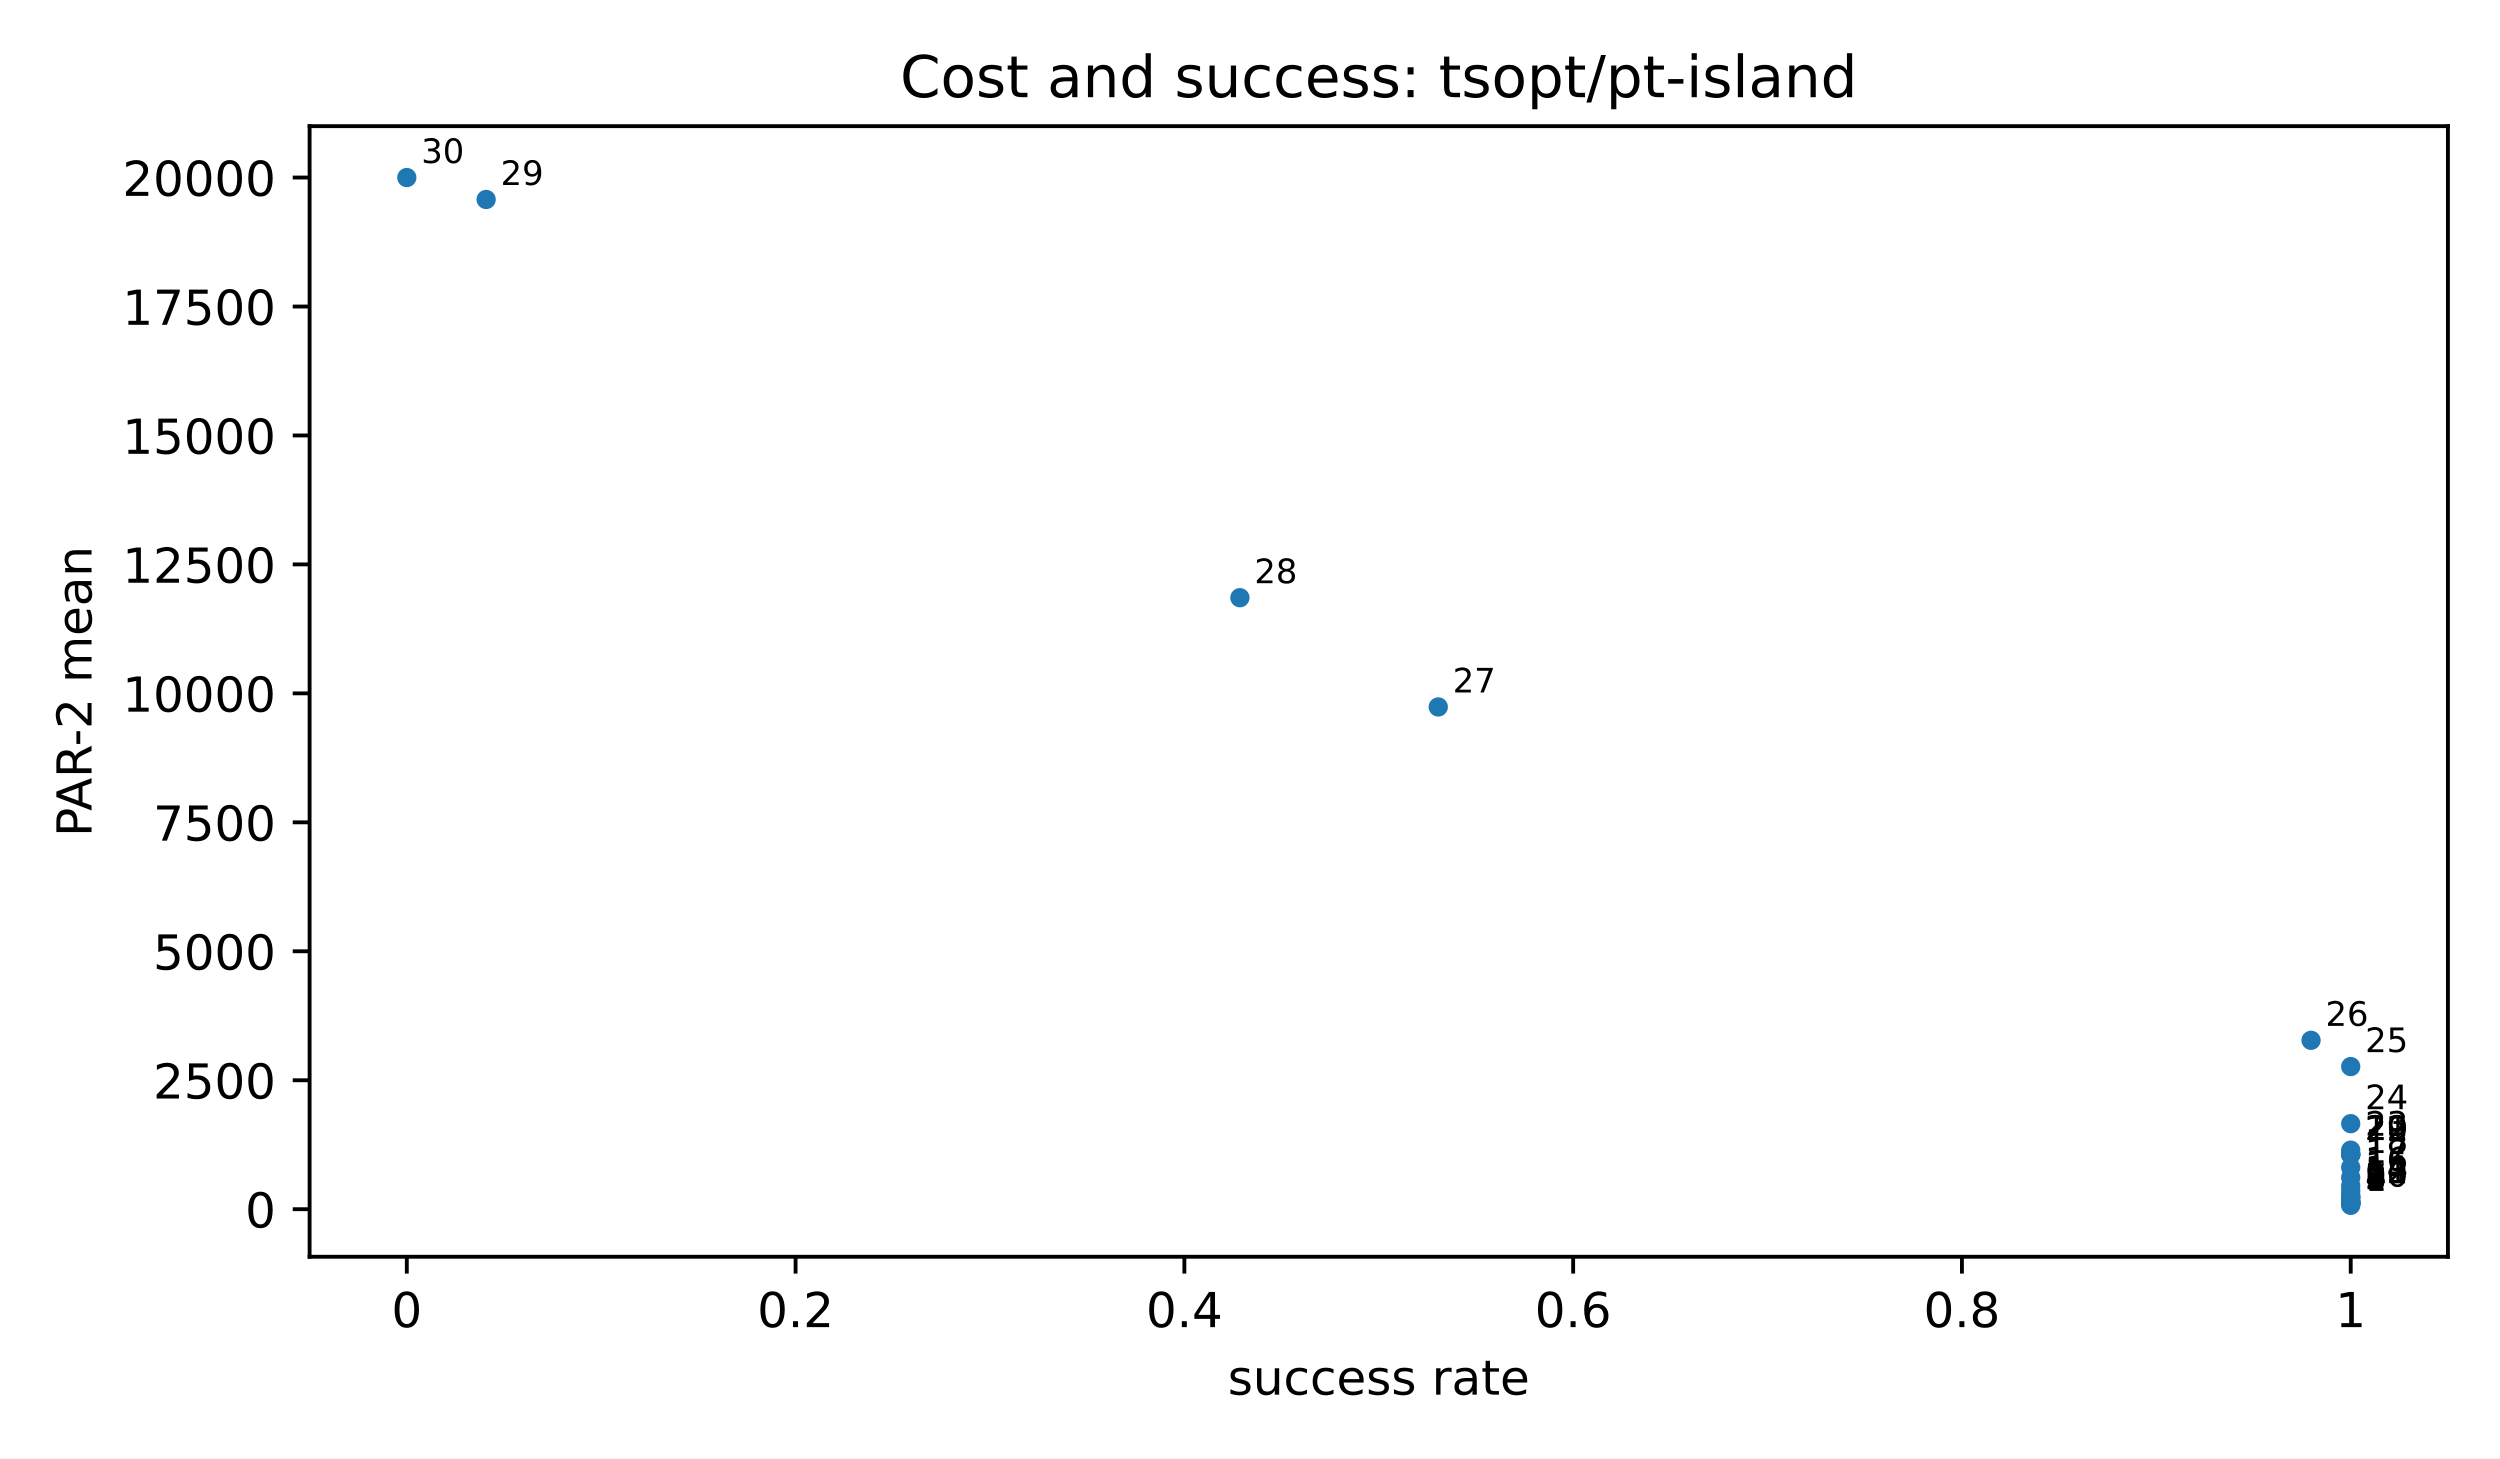
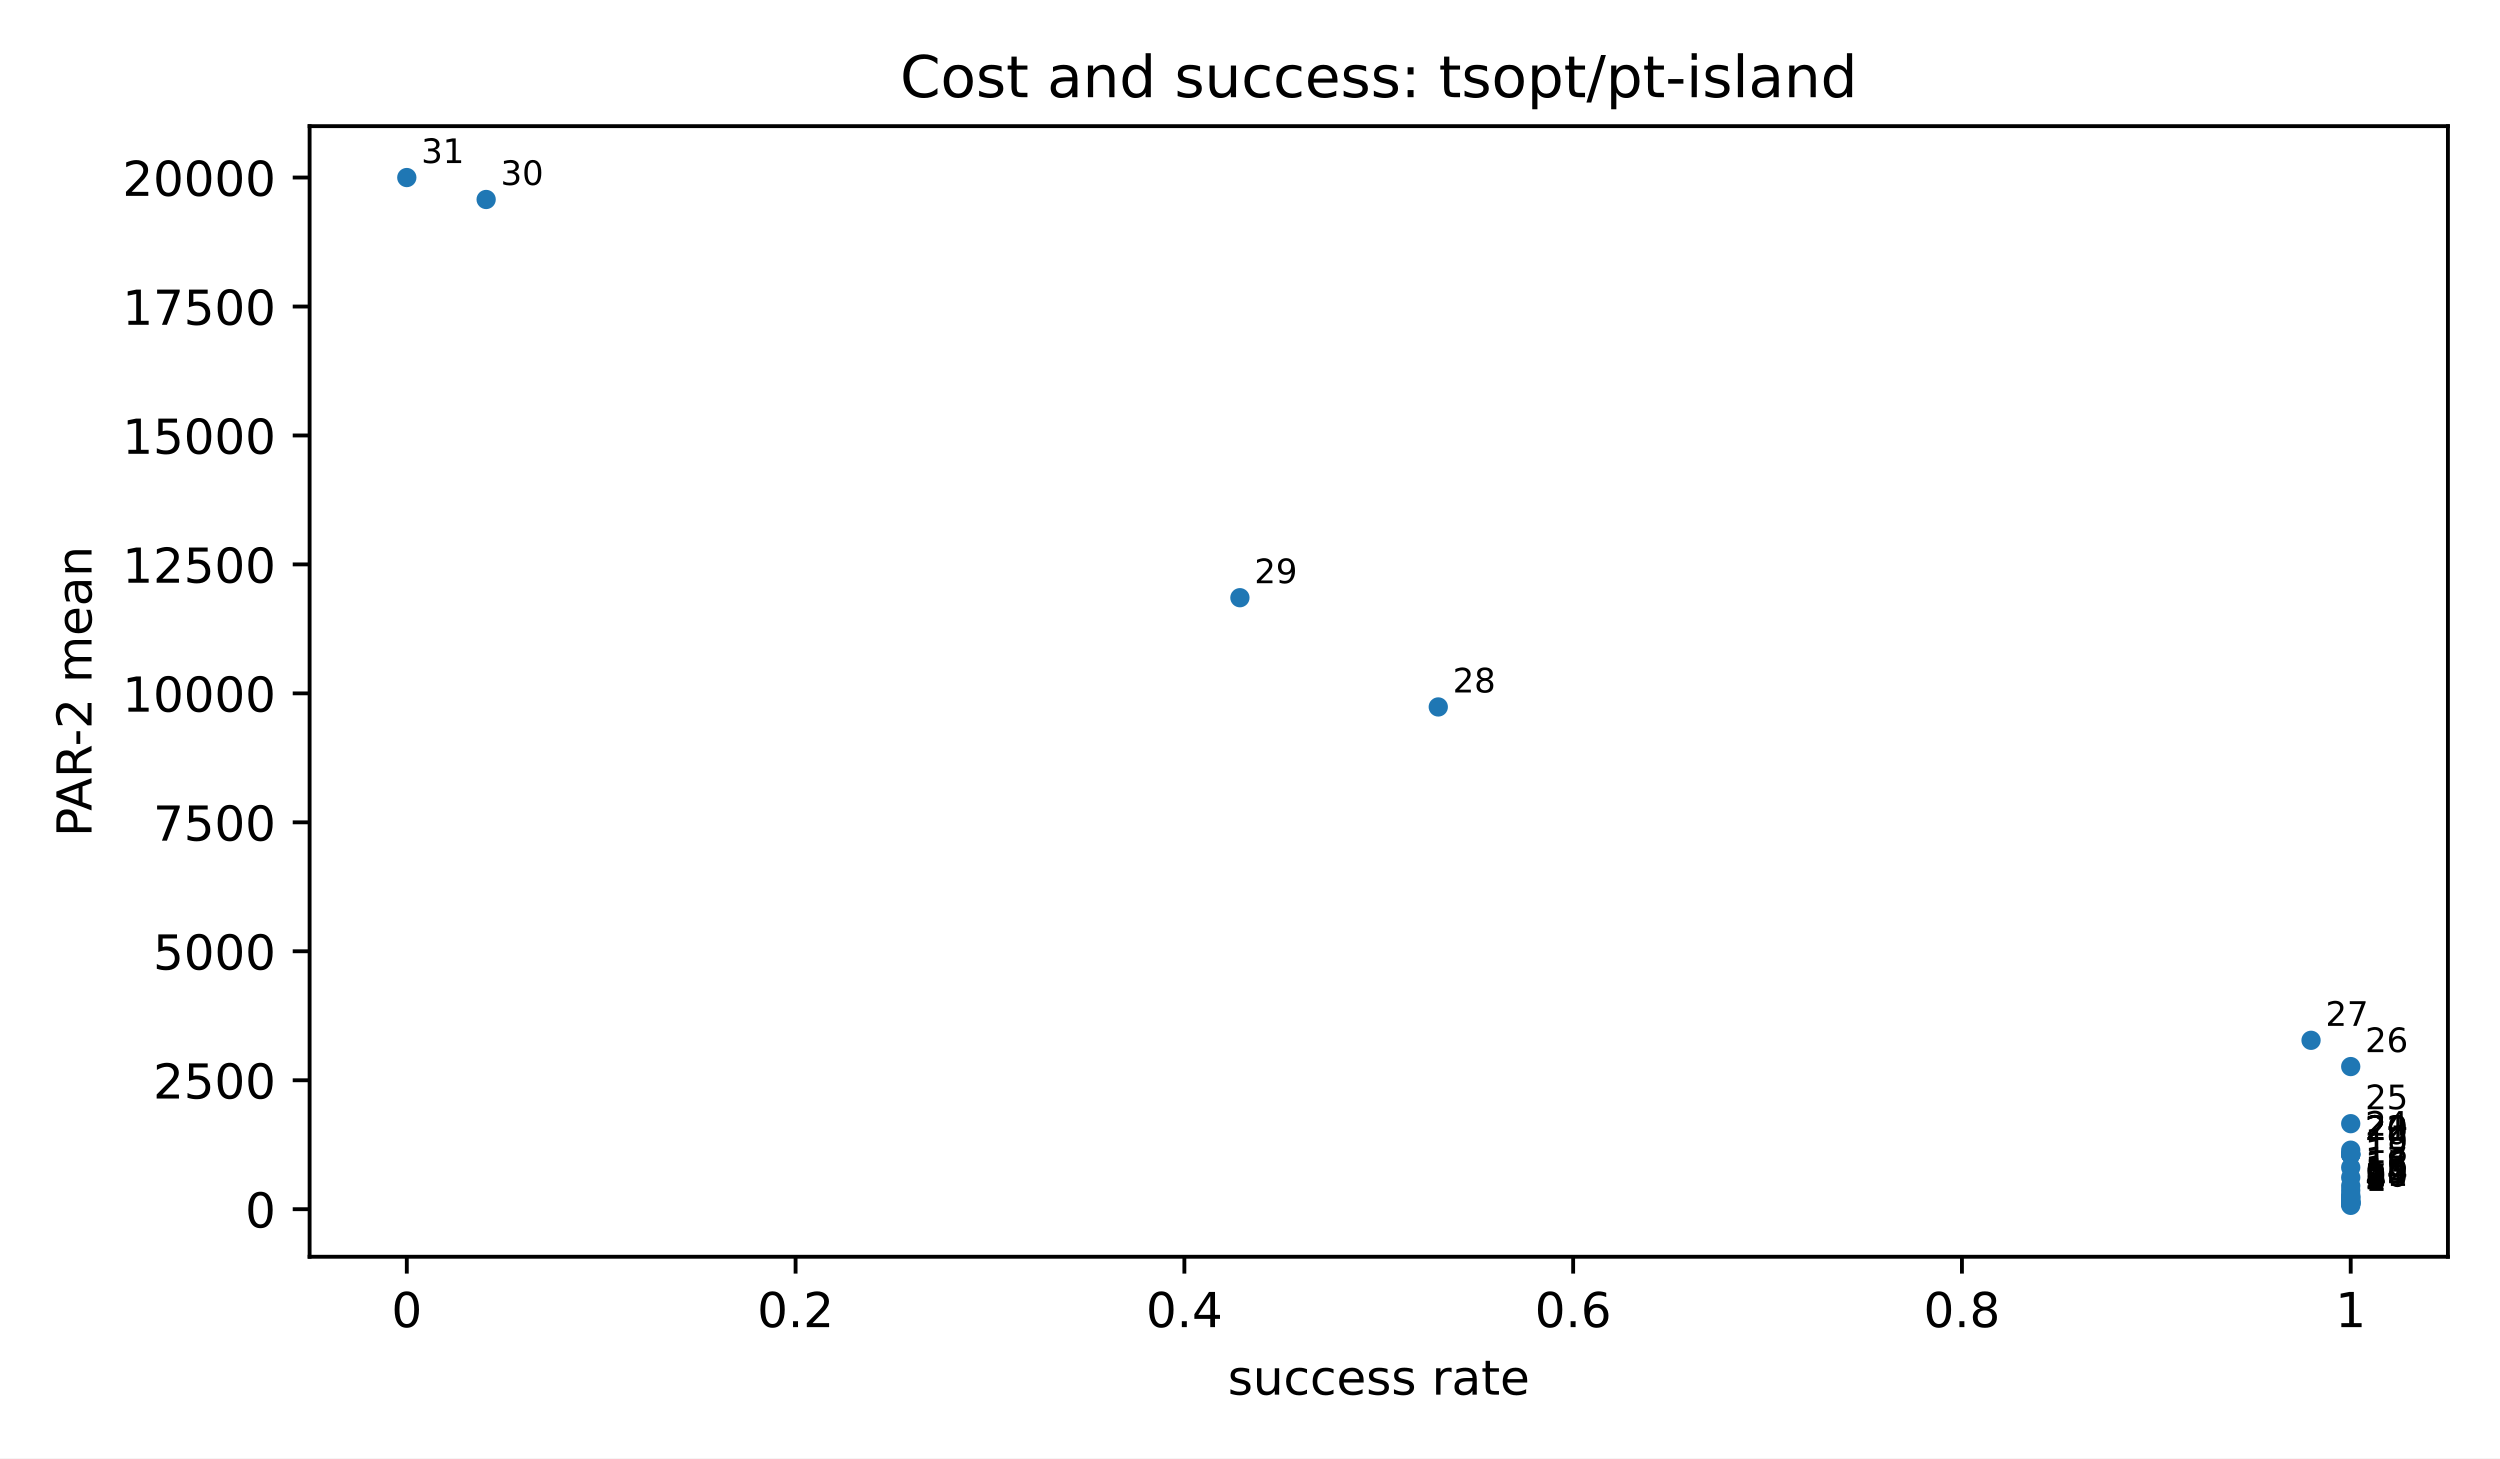
<svg xmlns="http://www.w3.org/2000/svg" xmlns:xlink="http://www.w3.org/1999/xlink" width="518.4pt" height="302.4pt" viewBox="0 0 518.4 302.4" version="1.1">
  <defs>
    <style type="text/css">*{stroke-linejoin: round; stroke-linecap: butt}</style>
  </defs>
  <g id="figure_1">
    <g id="patch_1">
      <path d="M 0 302.4  L 518.4 302.4  L 518.4 0  L 0 0  z " style="fill: #ffffff" />
    </g>
    <g id="axes_1">
      <g id="patch_2">
        <path d="M 64.2 260.6  L 507.6 260.6  L 507.6 26.16  L 64.2 26.16  z " style="fill: #ffffff" />
      </g>
      <g id="PathCollection_1">
        <defs>
          <path id="m2d8934182f" d="M 0 2  C 0.53 2 1.039 1.789 1.414 1.414  C 1.789 1.039 2 0.53 2 0  C 2 -0.53 1.789 -1.039 1.414 -1.414  C 1.039 -1.789 0.53 -2 0 -2  C -0.53 -2 -1.039 -1.789 -1.414 -1.414  C -1.789 -1.039 -2 -0.53 -2 0  C -2 0.53 -1.789 1.039 -1.414 1.414  C -1.039 1.789 -0.53 2 0 2  z " />
        </defs>
        <g clip-path="url(#p3300185fd4)">
          <use xlink:href="#m2d8934182f" x="487.445" y="249.944" style="fill: #1f77b4" />
          <use xlink:href="#m2d8934182f" x="487.445" y="249.6" style="fill: #1f77b4" />
          <use xlink:href="#m2d8934182f" x="487.445" y="249.575" style="fill: #1f77b4" />
          <use xlink:href="#m2d8934182f" x="487.445" y="249.548" style="fill: #1f77b4" />
          <use xlink:href="#m2d8934182f" x="487.445" y="249.509" style="fill: #1f77b4" />
          <use xlink:href="#m2d8934182f" x="487.445" y="249.497" style="fill: #1f77b4" />
          <use xlink:href="#m2d8934182f" x="487.445" y="249.306" style="fill: #1f77b4" />
          <use xlink:href="#m2d8934182f" x="487.445" y="249.29" style="fill: #1f77b4" />
          <use xlink:href="#m2d8934182f" x="487.445" y="249.175" style="fill: #1f77b4" />
          <use xlink:href="#m2d8934182f" x="487.445" y="249.074" style="fill: #1f77b4" />
+           <use xlink:href="#m2d8934182f" x="487.445" y="248.919" style="fill: #1f77b4" />
          <use xlink:href="#m2d8934182f" x="487.445" y="248.347" style="fill: #1f77b4" />
          <use xlink:href="#m2d8934182f" x="487.445" y="248.343" style="fill: #1f77b4" />
          <use xlink:href="#m2d8934182f" x="487.445" y="248.184" style="fill: #1f77b4" />
          <use xlink:href="#m2d8934182f" x="487.445" y="247.726" style="fill: #1f77b4" />
          <use xlink:href="#m2d8934182f" x="487.445" y="246.851" style="fill: #1f77b4" />
          <use xlink:href="#m2d8934182f" x="487.445" y="245.896" style="fill: #1f77b4" />
          <use xlink:href="#m2d8934182f" x="487.445" y="244.164" style="fill: #1f77b4" />
          <use xlink:href="#m2d8934182f" x="487.445" y="242.083" style="fill: #1f77b4" />
          <use xlink:href="#m2d8934182f" x="487.445" y="239.401" style="fill: #1f77b4" />
          <use xlink:href="#m2d8934182f" x="487.445" y="239.394" style="fill: #1f77b4" />
          <use xlink:href="#m2d8934182f" x="487.445" y="239.388" style="fill: #1f77b4" />
          <use xlink:href="#m2d8934182f" x="487.445" y="239.388" style="fill: #1f77b4" />
          <use xlink:href="#m2d8934182f" x="487.445" y="238.499" style="fill: #1f77b4" />
          <use xlink:href="#m2d8934182f" x="487.445" y="233.005" style="fill: #1f77b4" />
          <use xlink:href="#m2d8934182f" x="487.445" y="221.163" style="fill: #1f77b4" />
          <use xlink:href="#m2d8934182f" x="479.219" y="215.718" style="fill: #1f77b4" />
          <use xlink:href="#m2d8934182f" x="298.24" y="146.593" style="fill: #1f77b4" />
          <use xlink:href="#m2d8934182f" x="257.108" y="123.941" style="fill: #1f77b4" />
          <use xlink:href="#m2d8934182f" x="100.807" y="41.364" style="fill: #1f77b4" />
          <use xlink:href="#m2d8934182f" x="84.355" y="36.816" style="fill: #1f77b4" />
        </g>
      </g>
      <g id="matplotlib.axis_1">
        <g id="xtick_1">
          <g id="line2d_1">
            <defs>
              <path id="m8ea4d47d77" d="M 0 0  L 0 3.5  " style="stroke: #000000; stroke-width: 0.8" />
            </defs>
            <g>
              <use xlink:href="#m8ea4d47d77" x="84.355" y="260.6" style="stroke: #000000; stroke-width: 0.8" />
            </g>
          </g>
          <g id="text_1">
            <text style="font-size: 10px; font-family: 'DejaVu Sans', 'Bitstream Vera Sans', 'Computer Modern Sans Serif', 'Lucida Grande', 'Verdana', 'Geneva', 'Lucid', 'Arial', 'Helvetica', 'Avant Garde', sans-serif; text-anchor: middle" x="84.355" y="275.198" transform="rotate(-0 84.35455 275.1977)">0</text>
          </g>
        </g>
        <g id="xtick_2">
          <g id="line2d_2">
            <g>
              <use xlink:href="#m8ea4d47d77" x="164.973" y="260.6" style="stroke: #000000; stroke-width: 0.8" />
            </g>
          </g>
          <g id="text_2">
            <text style="font-size: 10px; font-family: 'DejaVu Sans', 'Bitstream Vera Sans', 'Computer Modern Sans Serif', 'Lucida Grande', 'Verdana', 'Geneva', 'Lucid', 'Arial', 'Helvetica', 'Avant Garde', sans-serif; text-anchor: middle" x="164.973" y="275.198" transform="rotate(-0 164.9727 275.1977)">0.2</text>
          </g>
        </g>
        <g id="xtick_3">
          <g id="line2d_3">
            <g>
              <use xlink:href="#m8ea4d47d77" x="245.591" y="260.6" style="stroke: #000000; stroke-width: 0.8" />
            </g>
          </g>
          <g id="text_3">
            <text style="font-size: 10px; font-family: 'DejaVu Sans', 'Bitstream Vera Sans', 'Computer Modern Sans Serif', 'Lucida Grande', 'Verdana', 'Geneva', 'Lucid', 'Arial', 'Helvetica', 'Avant Garde', sans-serif; text-anchor: middle" x="245.591" y="275.198" transform="rotate(-0 245.5909 275.1977)">0.4</text>
          </g>
        </g>
        <g id="xtick_4">
          <g id="line2d_4">
            <g>
              <use xlink:href="#m8ea4d47d77" x="326.209" y="260.6" style="stroke: #000000; stroke-width: 0.8" />
            </g>
          </g>
          <g id="text_4">
            <text style="font-size: 10px; font-family: 'DejaVu Sans', 'Bitstream Vera Sans', 'Computer Modern Sans Serif', 'Lucida Grande', 'Verdana', 'Geneva', 'Lucid', 'Arial', 'Helvetica', 'Avant Garde', sans-serif; text-anchor: middle" x="326.209" y="275.198" transform="rotate(-0 326.2091 275.1977)">0.6</text>
          </g>
        </g>
        <g id="xtick_5">
          <g id="line2d_5">
            <g>
              <use xlink:href="#m8ea4d47d77" x="406.827" y="260.6" style="stroke: #000000; stroke-width: 0.8" />
            </g>
          </g>
          <g id="text_5">
            <text style="font-size: 10px; font-family: 'DejaVu Sans', 'Bitstream Vera Sans', 'Computer Modern Sans Serif', 'Lucida Grande', 'Verdana', 'Geneva', 'Lucid', 'Arial', 'Helvetica', 'Avant Garde', sans-serif; text-anchor: middle" x="406.827" y="275.198" transform="rotate(-0 406.8273 275.1977)">0.8</text>
          </g>
        </g>
        <g id="xtick_6">
          <g id="line2d_6">
            <g>
              <use xlink:href="#m8ea4d47d77" x="487.445" y="260.6" style="stroke: #000000; stroke-width: 0.8" />
            </g>
          </g>
          <g id="text_6">
            <text style="font-size: 10px; font-family: 'DejaVu Sans', 'Bitstream Vera Sans', 'Computer Modern Sans Serif', 'Lucida Grande', 'Verdana', 'Geneva', 'Lucid', 'Arial', 'Helvetica', 'Avant Garde', sans-serif; text-anchor: middle" x="487.445" y="275.198" transform="rotate(-0 487.4455 275.1977)">1</text>
          </g>
        </g>
        <g id="text_7">
          <text style="font-size: 10px; font-family: 'DejaVu Sans', 'Bitstream Vera Sans', 'Computer Modern Sans Serif', 'Lucida Grande', 'Verdana', 'Geneva', 'Lucid', 'Arial', 'Helvetica', 'Avant Garde', sans-serif; text-anchor: middle" x="285.9" y="289.198" transform="rotate(-0 285.9 289.1977)">success rate</text>
        </g>
      </g>
      <g id="matplotlib.axis_2">
        <g id="ytick_1">
          <g id="line2d_7">
            <defs>
              <path id="md659df78fa" d="M 0 0  L -3.5 0  " style="stroke: #000000; stroke-width: 0.8" />
            </defs>
            <g>
              <use xlink:href="#md659df78fa" x="64.2" y="250.738" style="stroke: #000000; stroke-width: 0.8" />
            </g>
          </g>
          <g id="text_8">
            <text style="font-size: 10px; font-family: 'DejaVu Sans', 'Bitstream Vera Sans', 'Computer Modern Sans Serif', 'Lucida Grande', 'Verdana', 'Geneva', 'Lucid', 'Arial', 'Helvetica', 'Avant Garde', sans-serif; text-anchor: end" x="57.2" y="254.537" transform="rotate(-0 57.2 254.537)">0</text>
          </g>
        </g>
        <g id="ytick_2">
          <g id="line2d_8">
            <g>
              <use xlink:href="#md659df78fa" x="64.2" y="223.998" style="stroke: #000000; stroke-width: 0.8" />
            </g>
          </g>
          <g id="text_9">
            <text style="font-size: 10px; font-family: 'DejaVu Sans', 'Bitstream Vera Sans', 'Computer Modern Sans Serif', 'Lucida Grande', 'Verdana', 'Geneva', 'Lucid', 'Arial', 'Helvetica', 'Avant Garde', sans-serif; text-anchor: end" x="57.2" y="227.797" transform="rotate(-0 57.2 227.7968)">2500</text>
          </g>
        </g>
        <g id="ytick_3">
          <g id="line2d_9">
            <g>
              <use xlink:href="#md659df78fa" x="64.2" y="197.258" style="stroke: #000000; stroke-width: 0.8" />
            </g>
          </g>
          <g id="text_10">
            <text style="font-size: 10px; font-family: 'DejaVu Sans', 'Bitstream Vera Sans', 'Computer Modern Sans Serif', 'Lucida Grande', 'Verdana', 'Geneva', 'Lucid', 'Arial', 'Helvetica', 'Avant Garde', sans-serif; text-anchor: end" x="57.2" y="201.057" transform="rotate(-0 57.2 201.0566)">5000</text>
          </g>
        </g>
        <g id="ytick_4">
          <g id="line2d_10">
            <g>
              <use xlink:href="#md659df78fa" x="64.2" y="170.518" style="stroke: #000000; stroke-width: 0.8" />
            </g>
          </g>
          <g id="text_11">
            <text style="font-size: 10px; font-family: 'DejaVu Sans', 'Bitstream Vera Sans', 'Computer Modern Sans Serif', 'Lucida Grande', 'Verdana', 'Geneva', 'Lucid', 'Arial', 'Helvetica', 'Avant Garde', sans-serif; text-anchor: end" x="57.2" y="174.316" transform="rotate(-0 57.2 174.3163)">7500</text>
          </g>
        </g>
        <g id="ytick_5">
          <g id="line2d_11">
            <g>
              <use xlink:href="#md659df78fa" x="64.2" y="143.777" style="stroke: #000000; stroke-width: 0.8" />
            </g>
          </g>
          <g id="text_12">
            <text style="font-size: 10px; font-family: 'DejaVu Sans', 'Bitstream Vera Sans', 'Computer Modern Sans Serif', 'Lucida Grande', 'Verdana', 'Geneva', 'Lucid', 'Arial', 'Helvetica', 'Avant Garde', sans-serif; text-anchor: end" x="57.2" y="147.576" transform="rotate(-0 57.2 147.5761)">10000</text>
          </g>
        </g>
        <g id="ytick_6">
          <g id="line2d_12">
            <g>
              <use xlink:href="#md659df78fa" x="64.2" y="117.037" style="stroke: #000000; stroke-width: 0.8" />
            </g>
          </g>
          <g id="text_13">
            <text style="font-size: 10px; font-family: 'DejaVu Sans', 'Bitstream Vera Sans', 'Computer Modern Sans Serif', 'Lucida Grande', 'Verdana', 'Geneva', 'Lucid', 'Arial', 'Helvetica', 'Avant Garde', sans-serif; text-anchor: end" x="57.2" y="120.836" transform="rotate(-0 57.2 120.8359)">12500</text>
          </g>
        </g>
        <g id="ytick_7">
          <g id="line2d_13">
            <g>
              <use xlink:href="#md659df78fa" x="64.2" y="90.297" style="stroke: #000000; stroke-width: 0.8" />
            </g>
          </g>
          <g id="text_14">
            <text style="font-size: 10px; font-family: 'DejaVu Sans', 'Bitstream Vera Sans', 'Computer Modern Sans Serif', 'Lucida Grande', 'Verdana', 'Geneva', 'Lucid', 'Arial', 'Helvetica', 'Avant Garde', sans-serif; text-anchor: end" x="57.2" y="94.096" transform="rotate(-0 57.2 94.09565)">15000</text>
          </g>
        </g>
        <g id="ytick_8">
          <g id="line2d_14">
            <g>
              <use xlink:href="#md659df78fa" x="64.2" y="63.557" style="stroke: #000000; stroke-width: 0.8" />
            </g>
          </g>
          <g id="text_15">
            <text style="font-size: 10px; font-family: 'DejaVu Sans', 'Bitstream Vera Sans', 'Computer Modern Sans Serif', 'Lucida Grande', 'Verdana', 'Geneva', 'Lucid', 'Arial', 'Helvetica', 'Avant Garde', sans-serif; text-anchor: end" x="57.2" y="67.355" transform="rotate(-0 57.2 67.35542)">17500</text>
          </g>
        </g>
        <g id="ytick_9">
          <g id="line2d_15">
            <g>
              <use xlink:href="#md659df78fa" x="64.2" y="36.816" style="stroke: #000000; stroke-width: 0.8" />
            </g>
          </g>
          <g id="text_16">
            <text style="font-size: 10px; font-family: 'DejaVu Sans', 'Bitstream Vera Sans', 'Computer Modern Sans Serif', 'Lucida Grande', 'Verdana', 'Geneva', 'Lucid', 'Arial', 'Helvetica', 'Avant Garde', sans-serif; text-anchor: end" x="57.2" y="40.615" transform="rotate(-0 57.2 40.61519)">20000</text>
          </g>
        </g>
        <g id="text_17">
          <text style="font-size: 10px; font-family: 'DejaVu Sans', 'Bitstream Vera Sans', 'Computer Modern Sans Serif', 'Lucida Grande', 'Verdana', 'Geneva', 'Lucid', 'Arial', 'Helvetica', 'Avant Garde', sans-serif; text-anchor: middle" x="18.985" y="143.38" transform="rotate(-90 18.98516 143.38)">PAR-2 mean</text>
        </g>
      </g>
      <g id="patch_3">
        <path d="M 64.2 260.6  L 64.2 26.16  " style="fill: none; stroke: #000000; stroke-width: 0.8; stroke-linejoin: miter; stroke-linecap: square" />
      </g>
      <g id="patch_4">
        <path d="M 507.6 260.6  L 507.6 26.16  " style="fill: none; stroke: #000000; stroke-width: 0.8; stroke-linejoin: miter; stroke-linecap: square" />
      </g>
      <g id="patch_5">
        <path d="M 64.2 260.6  L 507.6 260.6  " style="fill: none; stroke: #000000; stroke-width: 0.8; stroke-linejoin: miter; stroke-linecap: square" />
      </g>
      <g id="patch_6">
        <path d="M 64.2 26.16  L 507.6 26.16  " style="fill: none; stroke: #000000; stroke-width: 0.8; stroke-linejoin: miter; stroke-linecap: square" />
      </g>
      <g id="text_18">
        <text style="font-size: 7px; font-family: 'DejaVu Sans', 'Bitstream Vera Sans', 'Computer Modern Sans Serif', 'Lucida Grande', 'Verdana', 'Geneva', 'Lucid', 'Arial', 'Helvetica', 'Avant Garde', sans-serif; text-anchor: start" x="490.445" y="246.944" transform="rotate(-0 490.4455 246.9436)">1</text>
      </g>
      <g id="text_19">
        <text style="font-size: 7px; font-family: 'DejaVu Sans', 'Bitstream Vera Sans', 'Computer Modern Sans Serif', 'Lucida Grande', 'Verdana', 'Geneva', 'Lucid', 'Arial', 'Helvetica', 'Avant Garde', sans-serif; text-anchor: start" x="490.445" y="246.6" transform="rotate(-0 490.4455 246.6003)">2</text>
      </g>
      <g id="text_20">
        <text style="font-size: 7px; font-family: 'DejaVu Sans', 'Bitstream Vera Sans', 'Computer Modern Sans Serif', 'Lucida Grande', 'Verdana', 'Geneva', 'Lucid', 'Arial', 'Helvetica', 'Avant Garde', sans-serif; text-anchor: start" x="490.445" y="246.575" transform="rotate(-0 490.4455 246.5745)">3</text>
      </g>
      <g id="text_21">
        <text style="font-size: 7px; font-family: 'DejaVu Sans', 'Bitstream Vera Sans', 'Computer Modern Sans Serif', 'Lucida Grande', 'Verdana', 'Geneva', 'Lucid', 'Arial', 'Helvetica', 'Avant Garde', sans-serif; text-anchor: start" x="490.445" y="246.548" transform="rotate(-0 490.4455 246.5481)">4</text>
      </g>
      <g id="text_22">
        <text style="font-size: 7px; font-family: 'DejaVu Sans', 'Bitstream Vera Sans', 'Computer Modern Sans Serif', 'Lucida Grande', 'Verdana', 'Geneva', 'Lucid', 'Arial', 'Helvetica', 'Avant Garde', sans-serif; text-anchor: start" x="490.445" y="246.509" transform="rotate(-0 490.4455 246.5086)">5</text>
      </g>
      <g id="text_23">
        <text style="font-size: 7px; font-family: 'DejaVu Sans', 'Bitstream Vera Sans', 'Computer Modern Sans Serif', 'Lucida Grande', 'Verdana', 'Geneva', 'Lucid', 'Arial', 'Helvetica', 'Avant Garde', sans-serif; text-anchor: start" x="490.445" y="246.497" transform="rotate(-0 490.4455 246.4968)">6</text>
      </g>
      <g id="text_24">
        <text style="font-size: 7px; font-family: 'DejaVu Sans', 'Bitstream Vera Sans', 'Computer Modern Sans Serif', 'Lucida Grande', 'Verdana', 'Geneva', 'Lucid', 'Arial', 'Helvetica', 'Avant Garde', sans-serif; text-anchor: start" x="490.445" y="246.306" transform="rotate(-0 490.4455 246.306)">7</text>
      </g>
      <g id="text_25">
        <text style="font-size: 7px; font-family: 'DejaVu Sans', 'Bitstream Vera Sans', 'Computer Modern Sans Serif', 'Lucida Grande', 'Verdana', 'Geneva', 'Lucid', 'Arial', 'Helvetica', 'Avant Garde', sans-serif; text-anchor: start" x="490.445" y="246.29" transform="rotate(-0 490.4455 246.2899)">8</text>
      </g>
      <g id="text_26">
        <text style="font-size: 7px; font-family: 'DejaVu Sans', 'Bitstream Vera Sans', 'Computer Modern Sans Serif', 'Lucida Grande', 'Verdana', 'Geneva', 'Lucid', 'Arial', 'Helvetica', 'Avant Garde', sans-serif; text-anchor: start" x="490.445" y="246.175" transform="rotate(-0 490.4455 246.1748)">9</text>
      </g>
      <g id="text_27">
        <text style="font-size: 7px; font-family: 'DejaVu Sans', 'Bitstream Vera Sans', 'Computer Modern Sans Serif', 'Lucida Grande', 'Verdana', 'Geneva', 'Lucid', 'Arial', 'Helvetica', 'Avant Garde', sans-serif; text-anchor: start" x="490.445" y="246.074" transform="rotate(-0 490.4455 246.0742)">10</text>
      </g>
      <g id="text_28">
-         <text style="font-size: 7px; font-family: 'DejaVu Sans', 'Bitstream Vera Sans', 'Computer Modern Sans Serif', 'Lucida Grande', 'Verdana', 'Geneva', 'Lucid', 'Arial', 'Helvetica', 'Avant Garde', sans-serif; text-anchor: start" x="490.445" y="245.347" transform="rotate(-0 490.4455 245.3466)">11</text>
+         <text style="font-size: 7px; font-family: 'DejaVu Sans', 'Bitstream Vera Sans', 'Computer Modern Sans Serif', 'Lucida Grande', 'Verdana', 'Geneva', 'Lucid', 'Arial', 'Helvetica', 'Avant Garde', sans-serif; text-anchor: start" x="490.445" y="245.919" transform="rotate(-0 490.4455 245.9186)">11</text>
      </g>
      <g id="text_29">
-         <text style="font-size: 7px; font-family: 'DejaVu Sans', 'Bitstream Vera Sans', 'Computer Modern Sans Serif', 'Lucida Grande', 'Verdana', 'Geneva', 'Lucid', 'Arial', 'Helvetica', 'Avant Garde', sans-serif; text-anchor: start" x="490.445" y="245.343" transform="rotate(-0 490.4455 245.3434)">12</text>
+         <text style="font-size: 7px; font-family: 'DejaVu Sans', 'Bitstream Vera Sans', 'Computer Modern Sans Serif', 'Lucida Grande', 'Verdana', 'Geneva', 'Lucid', 'Arial', 'Helvetica', 'Avant Garde', sans-serif; text-anchor: start" x="490.445" y="245.347" transform="rotate(-0 490.4455 245.3466)">12</text>
      </g>
      <g id="text_30">
-         <text style="font-size: 7px; font-family: 'DejaVu Sans', 'Bitstream Vera Sans', 'Computer Modern Sans Serif', 'Lucida Grande', 'Verdana', 'Geneva', 'Lucid', 'Arial', 'Helvetica', 'Avant Garde', sans-serif; text-anchor: start" x="490.445" y="245.184" transform="rotate(-0 490.4455 245.1836)">13</text>
+         <text style="font-size: 7px; font-family: 'DejaVu Sans', 'Bitstream Vera Sans', 'Computer Modern Sans Serif', 'Lucida Grande', 'Verdana', 'Geneva', 'Lucid', 'Arial', 'Helvetica', 'Avant Garde', sans-serif; text-anchor: start" x="490.445" y="245.343" transform="rotate(-0 490.4455 245.3434)">13</text>
      </g>
      <g id="text_31">
-         <text style="font-size: 7px; font-family: 'DejaVu Sans', 'Bitstream Vera Sans', 'Computer Modern Sans Serif', 'Lucida Grande', 'Verdana', 'Geneva', 'Lucid', 'Arial', 'Helvetica', 'Avant Garde', sans-serif; text-anchor: start" x="490.445" y="244.726" transform="rotate(-0 490.4455 244.7263)">14</text>
+         <text style="font-size: 7px; font-family: 'DejaVu Sans', 'Bitstream Vera Sans', 'Computer Modern Sans Serif', 'Lucida Grande', 'Verdana', 'Geneva', 'Lucid', 'Arial', 'Helvetica', 'Avant Garde', sans-serif; text-anchor: start" x="490.445" y="245.184" transform="rotate(-0 490.4455 245.1836)">14</text>
      </g>
      <g id="text_32">
-         <text style="font-size: 7px; font-family: 'DejaVu Sans', 'Bitstream Vera Sans', 'Computer Modern Sans Serif', 'Lucida Grande', 'Verdana', 'Geneva', 'Lucid', 'Arial', 'Helvetica', 'Avant Garde', sans-serif; text-anchor: start" x="490.445" y="243.851" transform="rotate(-0 490.4455 243.8512)">15</text>
+         <text style="font-size: 7px; font-family: 'DejaVu Sans', 'Bitstream Vera Sans', 'Computer Modern Sans Serif', 'Lucida Grande', 'Verdana', 'Geneva', 'Lucid', 'Arial', 'Helvetica', 'Avant Garde', sans-serif; text-anchor: start" x="490.445" y="244.726" transform="rotate(-0 490.4455 244.7263)">15</text>
      </g>
      <g id="text_33">
-         <text style="font-size: 7px; font-family: 'DejaVu Sans', 'Bitstream Vera Sans', 'Computer Modern Sans Serif', 'Lucida Grande', 'Verdana', 'Geneva', 'Lucid', 'Arial', 'Helvetica', 'Avant Garde', sans-serif; text-anchor: start" x="490.445" y="242.896" transform="rotate(-0 490.4455 242.8957)">16</text>
+         <text style="font-size: 7px; font-family: 'DejaVu Sans', 'Bitstream Vera Sans', 'Computer Modern Sans Serif', 'Lucida Grande', 'Verdana', 'Geneva', 'Lucid', 'Arial', 'Helvetica', 'Avant Garde', sans-serif; text-anchor: start" x="490.445" y="243.851" transform="rotate(-0 490.4455 243.8512)">16</text>
      </g>
      <g id="text_34">
-         <text style="font-size: 7px; font-family: 'DejaVu Sans', 'Bitstream Vera Sans', 'Computer Modern Sans Serif', 'Lucida Grande', 'Verdana', 'Geneva', 'Lucid', 'Arial', 'Helvetica', 'Avant Garde', sans-serif; text-anchor: start" x="490.445" y="241.164" transform="rotate(-0 490.4455 241.164)">17</text>
+         <text style="font-size: 7px; font-family: 'DejaVu Sans', 'Bitstream Vera Sans', 'Computer Modern Sans Serif', 'Lucida Grande', 'Verdana', 'Geneva', 'Lucid', 'Arial', 'Helvetica', 'Avant Garde', sans-serif; text-anchor: start" x="490.445" y="242.896" transform="rotate(-0 490.4455 242.8957)">17</text>
      </g>
      <g id="text_35">
-         <text style="font-size: 7px; font-family: 'DejaVu Sans', 'Bitstream Vera Sans', 'Computer Modern Sans Serif', 'Lucida Grande', 'Verdana', 'Geneva', 'Lucid', 'Arial', 'Helvetica', 'Avant Garde', sans-serif; text-anchor: start" x="490.445" y="239.083" transform="rotate(-0 490.4455 239.0829)">18</text>
+         <text style="font-size: 7px; font-family: 'DejaVu Sans', 'Bitstream Vera Sans', 'Computer Modern Sans Serif', 'Lucida Grande', 'Verdana', 'Geneva', 'Lucid', 'Arial', 'Helvetica', 'Avant Garde', sans-serif; text-anchor: start" x="490.445" y="241.164" transform="rotate(-0 490.4455 241.164)">18</text>
      </g>
      <g id="text_36">
-         <text style="font-size: 7px; font-family: 'DejaVu Sans', 'Bitstream Vera Sans', 'Computer Modern Sans Serif', 'Lucida Grande', 'Verdana', 'Geneva', 'Lucid', 'Arial', 'Helvetica', 'Avant Garde', sans-serif; text-anchor: start" x="490.445" y="236.401" transform="rotate(-0 490.4455 236.4006)">19</text>
+         <text style="font-size: 7px; font-family: 'DejaVu Sans', 'Bitstream Vera Sans', 'Computer Modern Sans Serif', 'Lucida Grande', 'Verdana', 'Geneva', 'Lucid', 'Arial', 'Helvetica', 'Avant Garde', sans-serif; text-anchor: start" x="490.445" y="239.083" transform="rotate(-0 490.4455 239.0829)">19</text>
      </g>
      <g id="text_37">
-         <text style="font-size: 7px; font-family: 'DejaVu Sans', 'Bitstream Vera Sans', 'Computer Modern Sans Serif', 'Lucida Grande', 'Verdana', 'Geneva', 'Lucid', 'Arial', 'Helvetica', 'Avant Garde', sans-serif; text-anchor: start" x="490.445" y="236.394" transform="rotate(-0 490.4455 236.3936)">20</text>
+         <text style="font-size: 7px; font-family: 'DejaVu Sans', 'Bitstream Vera Sans', 'Computer Modern Sans Serif', 'Lucida Grande', 'Verdana', 'Geneva', 'Lucid', 'Arial', 'Helvetica', 'Avant Garde', sans-serif; text-anchor: start" x="490.445" y="236.401" transform="rotate(-0 490.4455 236.4006)">20</text>
      </g>
      <g id="text_38">
-         <text style="font-size: 7px; font-family: 'DejaVu Sans', 'Bitstream Vera Sans', 'Computer Modern Sans Serif', 'Lucida Grande', 'Verdana', 'Geneva', 'Lucid', 'Arial', 'Helvetica', 'Avant Garde', sans-serif; text-anchor: start" x="490.445" y="236.388" transform="rotate(-0 490.4455 236.3883)">21</text>
+         <text style="font-size: 7px; font-family: 'DejaVu Sans', 'Bitstream Vera Sans', 'Computer Modern Sans Serif', 'Lucida Grande', 'Verdana', 'Geneva', 'Lucid', 'Arial', 'Helvetica', 'Avant Garde', sans-serif; text-anchor: start" x="490.445" y="236.394" transform="rotate(-0 490.4455 236.3936)">21</text>
      </g>
      <g id="text_39">
        <text style="font-size: 7px; font-family: 'DejaVu Sans', 'Bitstream Vera Sans', 'Computer Modern Sans Serif', 'Lucida Grande', 'Verdana', 'Geneva', 'Lucid', 'Arial', 'Helvetica', 'Avant Garde', sans-serif; text-anchor: start" x="490.445" y="236.388" transform="rotate(-0 490.4455 236.3883)">22</text>
      </g>
      <g id="text_40">
-         <text style="font-size: 7px; font-family: 'DejaVu Sans', 'Bitstream Vera Sans', 'Computer Modern Sans Serif', 'Lucida Grande', 'Verdana', 'Geneva', 'Lucid', 'Arial', 'Helvetica', 'Avant Garde', sans-serif; text-anchor: start" x="490.445" y="235.499" transform="rotate(-0 490.4455 235.4986)">23</text>
+         <text style="font-size: 7px; font-family: 'DejaVu Sans', 'Bitstream Vera Sans', 'Computer Modern Sans Serif', 'Lucida Grande', 'Verdana', 'Geneva', 'Lucid', 'Arial', 'Helvetica', 'Avant Garde', sans-serif; text-anchor: start" x="490.445" y="236.388" transform="rotate(-0 490.4455 236.3883)">23</text>
      </g>
      <g id="text_41">
-         <text style="font-size: 7px; font-family: 'DejaVu Sans', 'Bitstream Vera Sans', 'Computer Modern Sans Serif', 'Lucida Grande', 'Verdana', 'Geneva', 'Lucid', 'Arial', 'Helvetica', 'Avant Garde', sans-serif; text-anchor: start" x="490.445" y="230.005" transform="rotate(-0 490.4455 230.0054)">24</text>
+         <text style="font-size: 7px; font-family: 'DejaVu Sans', 'Bitstream Vera Sans', 'Computer Modern Sans Serif', 'Lucida Grande', 'Verdana', 'Geneva', 'Lucid', 'Arial', 'Helvetica', 'Avant Garde', sans-serif; text-anchor: start" x="490.445" y="235.499" transform="rotate(-0 490.4455 235.4986)">24</text>
      </g>
      <g id="text_42">
-         <text style="font-size: 7px; font-family: 'DejaVu Sans', 'Bitstream Vera Sans', 'Computer Modern Sans Serif', 'Lucida Grande', 'Verdana', 'Geneva', 'Lucid', 'Arial', 'Helvetica', 'Avant Garde', sans-serif; text-anchor: start" x="490.445" y="218.163" transform="rotate(-0 490.4455 218.1629)">25</text>
+         <text style="font-size: 7px; font-family: 'DejaVu Sans', 'Bitstream Vera Sans', 'Computer Modern Sans Serif', 'Lucida Grande', 'Verdana', 'Geneva', 'Lucid', 'Arial', 'Helvetica', 'Avant Garde', sans-serif; text-anchor: start" x="490.445" y="230.005" transform="rotate(-0 490.4455 230.0054)">25</text>
      </g>
      <g id="text_43">
-         <text style="font-size: 7px; font-family: 'DejaVu Sans', 'Bitstream Vera Sans', 'Computer Modern Sans Serif', 'Lucida Grande', 'Verdana', 'Geneva', 'Lucid', 'Arial', 'Helvetica', 'Avant Garde', sans-serif; text-anchor: start" x="482.219" y="212.718" transform="rotate(-0 482.2191 212.7177)">26</text>
+         <text style="font-size: 7px; font-family: 'DejaVu Sans', 'Bitstream Vera Sans', 'Computer Modern Sans Serif', 'Lucida Grande', 'Verdana', 'Geneva', 'Lucid', 'Arial', 'Helvetica', 'Avant Garde', sans-serif; text-anchor: start" x="490.445" y="218.163" transform="rotate(-0 490.4455 218.1629)">26</text>
      </g>
      <g id="text_44">
-         <text style="font-size: 7px; font-family: 'DejaVu Sans', 'Bitstream Vera Sans', 'Computer Modern Sans Serif', 'Lucida Grande', 'Verdana', 'Geneva', 'Lucid', 'Arial', 'Helvetica', 'Avant Garde', sans-serif; text-anchor: start" x="301.24" y="143.593" transform="rotate(-0 301.2395 143.5925)">27</text>
+         <text style="font-size: 7px; font-family: 'DejaVu Sans', 'Bitstream Vera Sans', 'Computer Modern Sans Serif', 'Lucida Grande', 'Verdana', 'Geneva', 'Lucid', 'Arial', 'Helvetica', 'Avant Garde', sans-serif; text-anchor: start" x="482.219" y="212.718" transform="rotate(-0 482.2191 212.7177)">27</text>
      </g>
      <g id="text_45">
-         <text style="font-size: 7px; font-family: 'DejaVu Sans', 'Bitstream Vera Sans', 'Computer Modern Sans Serif', 'Lucida Grande', 'Verdana', 'Geneva', 'Lucid', 'Arial', 'Helvetica', 'Avant Garde', sans-serif; text-anchor: start" x="260.108" y="120.941" transform="rotate(-0 260.1078 120.9413)">28</text>
+         <text style="font-size: 7px; font-family: 'DejaVu Sans', 'Bitstream Vera Sans', 'Computer Modern Sans Serif', 'Lucida Grande', 'Verdana', 'Geneva', 'Lucid', 'Arial', 'Helvetica', 'Avant Garde', sans-serif; text-anchor: start" x="301.24" y="143.593" transform="rotate(-0 301.2395 143.5925)">28</text>
      </g>
      <g id="text_46">
-         <text style="font-size: 7px; font-family: 'DejaVu Sans', 'Bitstream Vera Sans', 'Computer Modern Sans Serif', 'Lucida Grande', 'Verdana', 'Geneva', 'Lucid', 'Arial', 'Helvetica', 'Avant Garde', sans-serif; text-anchor: start" x="103.807" y="38.364" transform="rotate(-0 103.8072 38.36417)">29</text>
+         <text style="font-size: 7px; font-family: 'DejaVu Sans', 'Bitstream Vera Sans', 'Computer Modern Sans Serif', 'Lucida Grande', 'Verdana', 'Geneva', 'Lucid', 'Arial', 'Helvetica', 'Avant Garde', sans-serif; text-anchor: start" x="260.108" y="120.941" transform="rotate(-0 260.1078 120.9413)">29</text>
      </g>
      <g id="text_47">
-         <text style="font-size: 7px; font-family: 'DejaVu Sans', 'Bitstream Vera Sans', 'Computer Modern Sans Serif', 'Lucida Grande', 'Verdana', 'Geneva', 'Lucid', 'Arial', 'Helvetica', 'Avant Garde', sans-serif; text-anchor: start" x="87.355" y="33.816" transform="rotate(-0 87.35455 33.81636)">30</text>
+         <text style="font-size: 7px; font-family: 'DejaVu Sans', 'Bitstream Vera Sans', 'Computer Modern Sans Serif', 'Lucida Grande', 'Verdana', 'Geneva', 'Lucid', 'Arial', 'Helvetica', 'Avant Garde', sans-serif; text-anchor: start" x="103.807" y="38.364" transform="rotate(-0 103.8072 38.36417)">30</text>
      </g>
      <g id="text_48">
+         <text style="font-size: 7px; font-family: 'DejaVu Sans', 'Bitstream Vera Sans', 'Computer Modern Sans Serif', 'Lucida Grande', 'Verdana', 'Geneva', 'Lucid', 'Arial', 'Helvetica', 'Avant Garde', sans-serif; text-anchor: start" x="87.355" y="33.816" transform="rotate(-0 87.35455 33.81636)">31</text>
+       </g>
+       <g id="text_49">
        <text style="font-size: 12px; font-family: 'DejaVu Sans', 'Bitstream Vera Sans', 'Computer Modern Sans Serif', 'Lucida Grande', 'Verdana', 'Geneva', 'Lucid', 'Arial', 'Helvetica', 'Avant Garde', sans-serif; text-anchor: middle" x="285.9" y="20.16" transform="rotate(-0 285.9 20.16)">Cost and success: tsopt/pt-island</text>
      </g>
    </g>
  </g>
  <defs>
    <clipPath id="p3300185fd4">
      <rect x="64.2" y="26.16" width="443.4" height="234.44" />
    </clipPath>
  </defs>
</svg>
